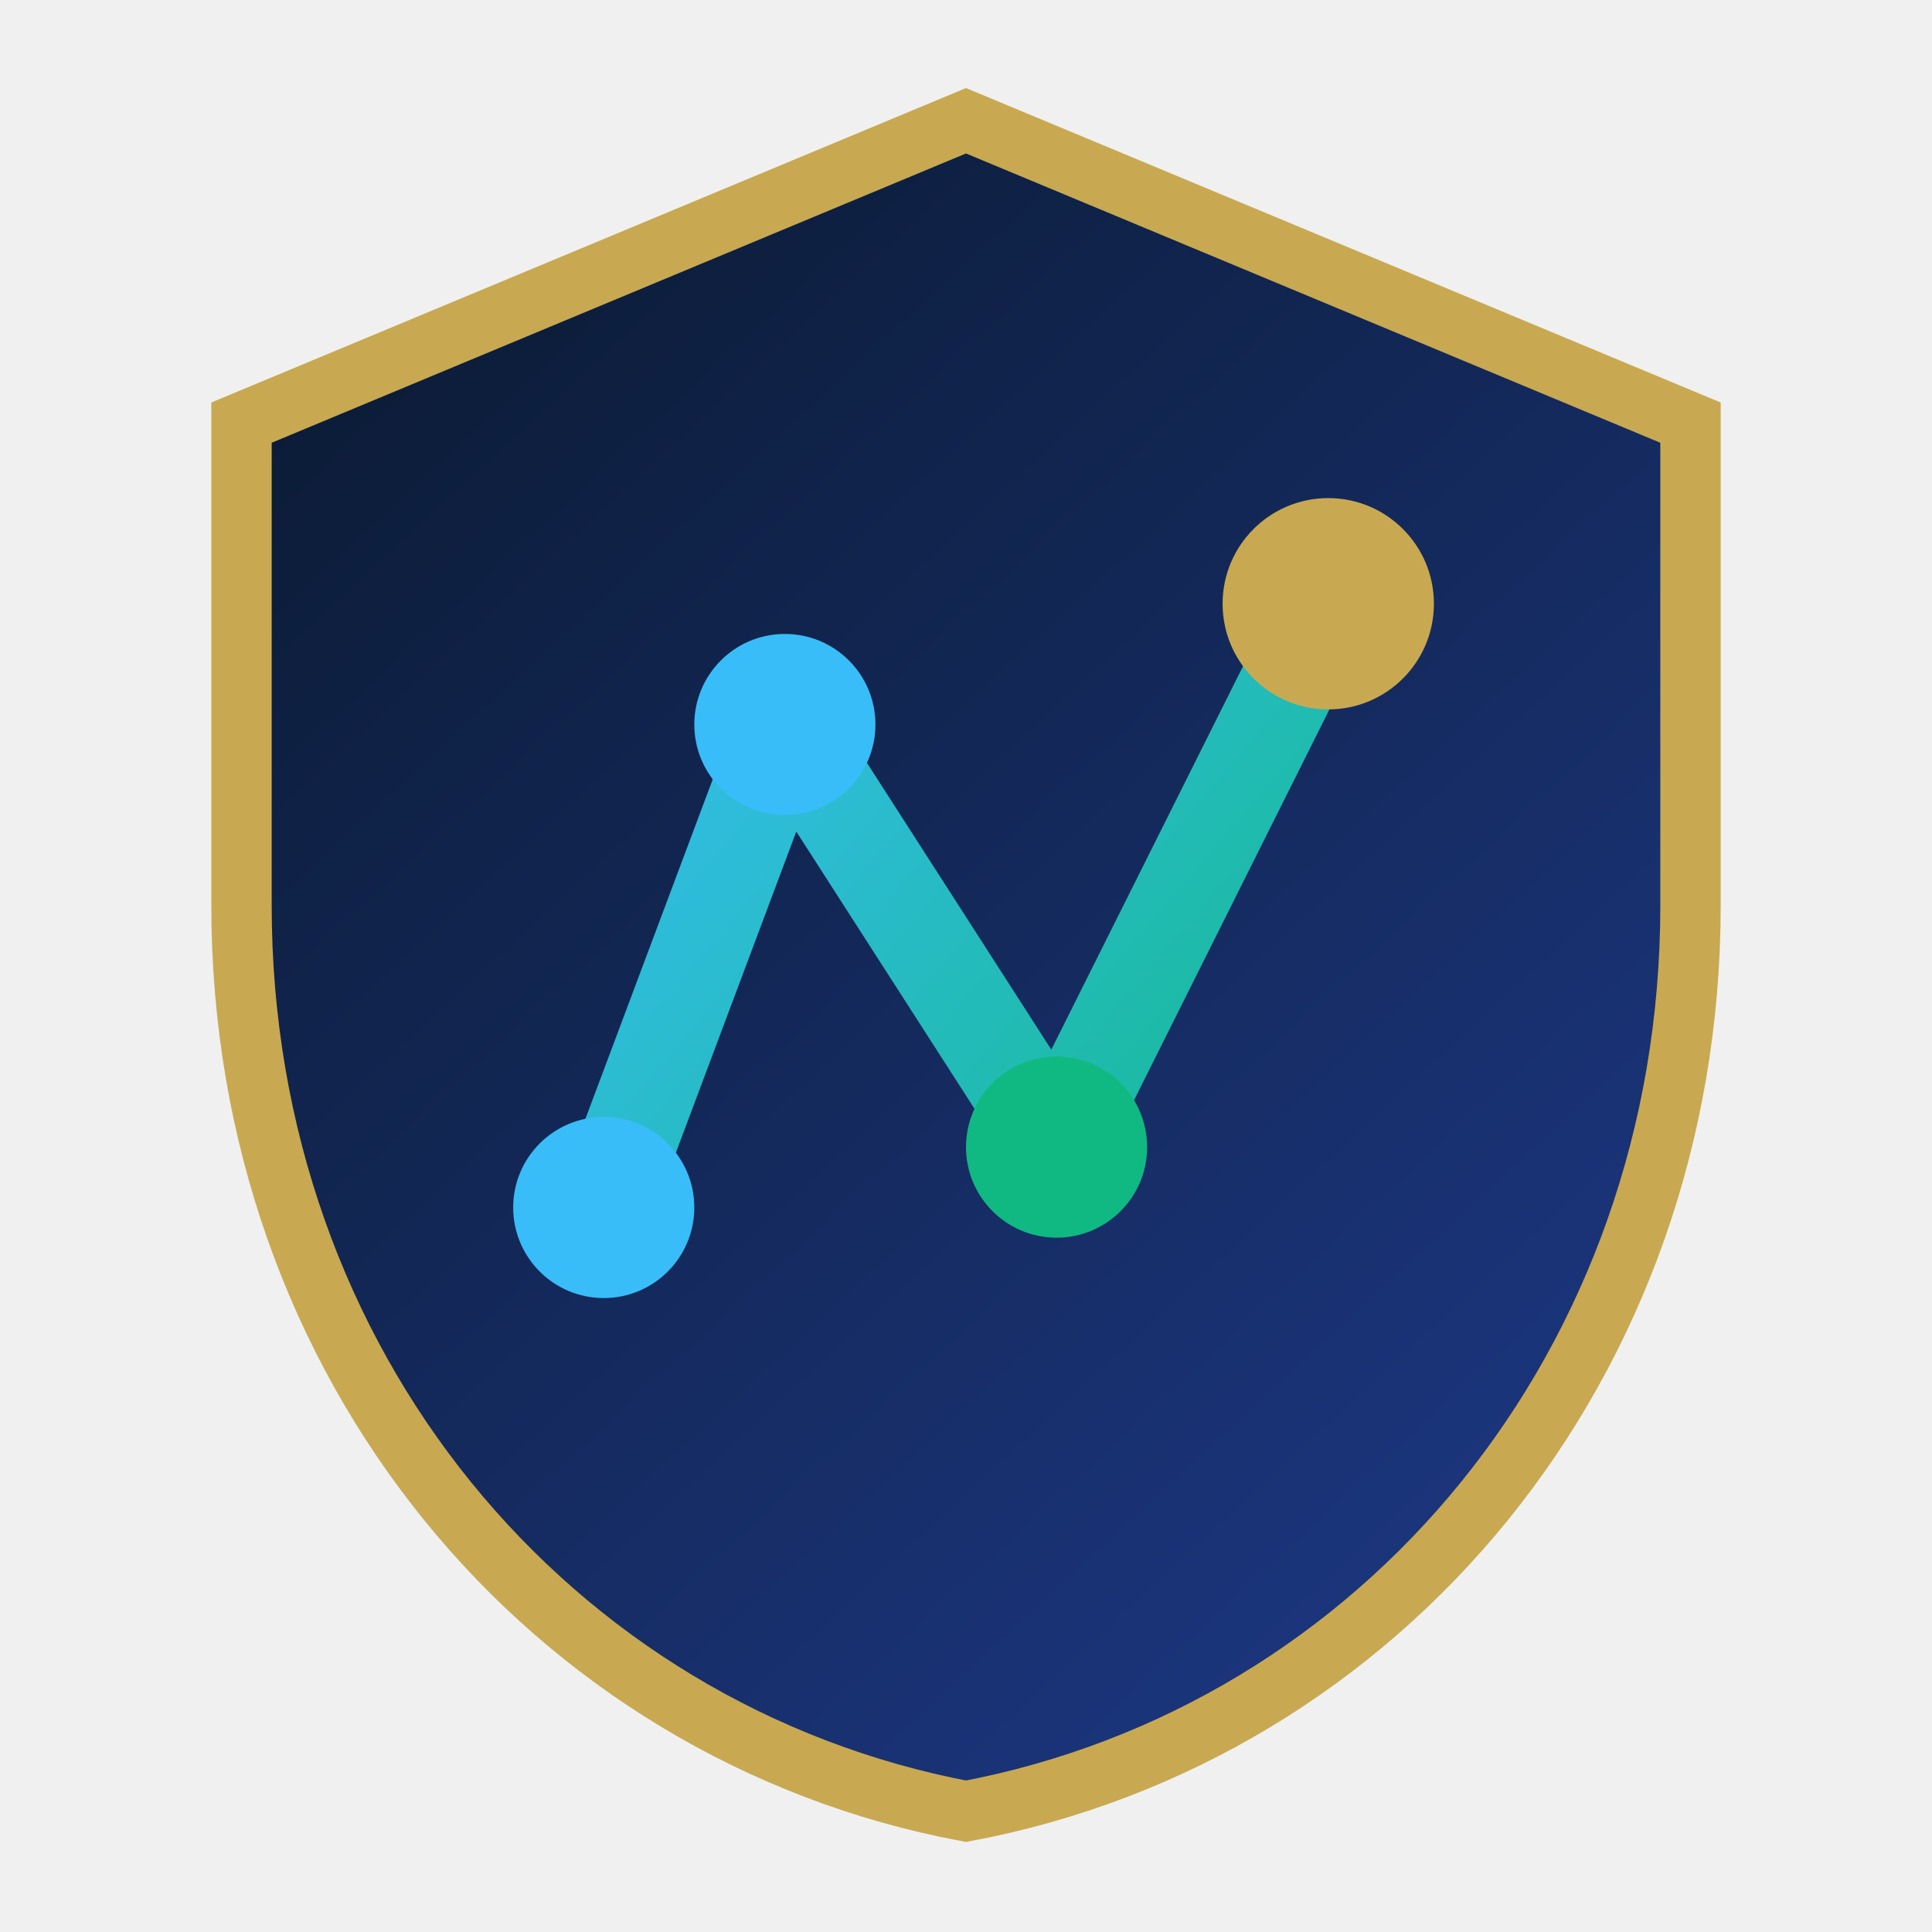
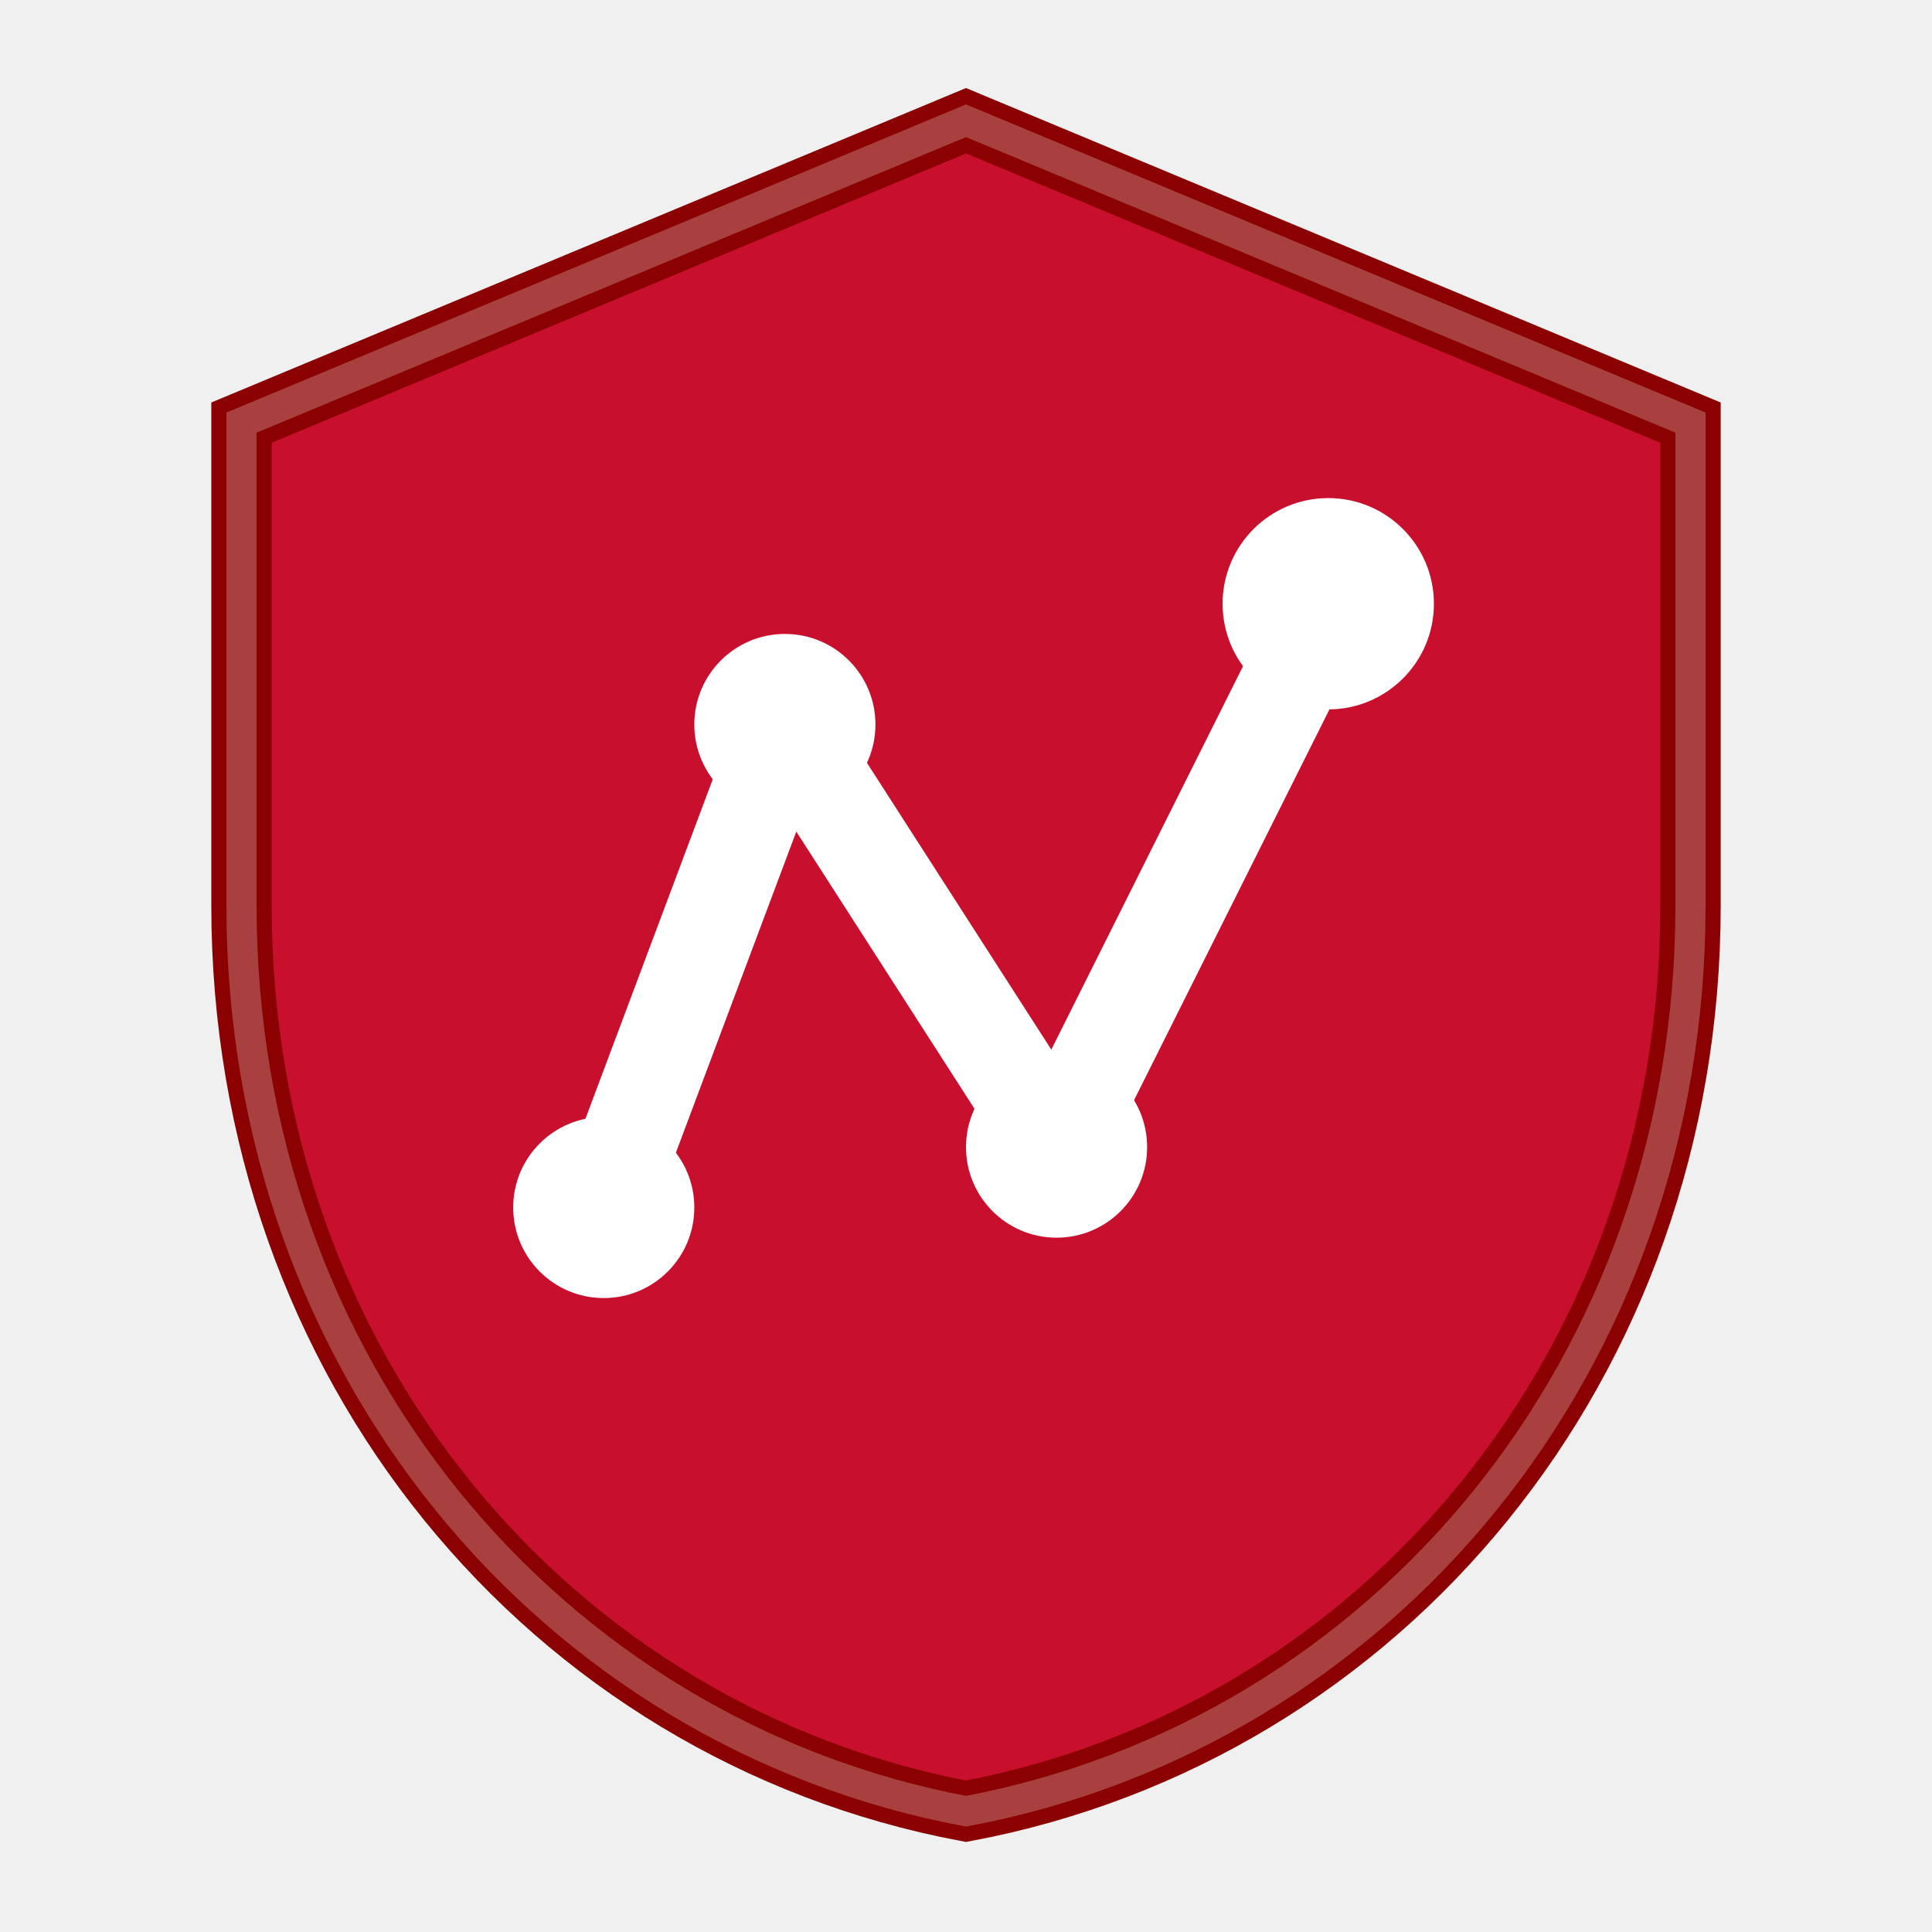
- <svg xmlns="http://www.w3.org/2000/svg" viewBox="0 0 64 64" fill="none" role="img" aria-label="NEXA Enterprise Fraud Intelligence Logo">
-   <defs>
-     <linearGradient id="nexaShield" x1="8" y1="6" x2="56" y2="58" gradientUnits="userSpaceOnUse">
-       <stop offset="0%" stop-color="#0A192F" />
-       <stop offset="100%" stop-color="#1E3A8A" />
-     </linearGradient>
-     <linearGradient id="nexaAccent" x1="18" y1="20" x2="46" y2="44" gradientUnits="userSpaceOnUse">
-       <stop offset="0%" stop-color="#38BDF8" />
-       <stop offset="100%" stop-color="#10B981" />
-     </linearGradient>
-   </defs>
-   <path d="M32 4L8 14V30C8 45.2 18.2 57.4 32 60C45.8 57.4 56 45.2 56 30V14L32 4Z" fill="url(#nexaShield)" stroke="#C8A951" stroke-width="2" />
-   <path d="M20 40L26 24L35 38L44 20" stroke="url(#nexaAccent)" stroke-width="3.2" stroke-linecap="round" stroke-linejoin="round" />
-   <circle cx="20" cy="40" r="3" fill="#38BDF8" />
-   <circle cx="26" cy="24" r="3" fill="#38BDF8" />
-   <circle cx="35" cy="38" r="3" fill="#10B981" />
-   <circle cx="44" cy="20" r="3.5" fill="#C8A951" />
+ <svg xmlns="http://www.w3.org/2000/svg" viewBox="0 0 64 64" fill="none" role="img" aria-label="FIDE AI Fraud Detection — Fidelity Life Assurance Zimbabwe logo">
+   <path d="M32 4L8 14V30C8 45.2 18.2 57.4 32 60C45.8 57.4 56 45.2 56 30V14L32 4Z" fill="#C8102E" stroke="#8B0000" stroke-width="2" />
+   <path d="M32 4L8 14V30C8 45.2 18.2 57.4 32 60C45.8 57.4 56 45.2 56 30V14L32 4Z" fill="none" stroke="#FFFFFF" stroke-opacity="0.25" stroke-width="1" />
+   <path d="M20 40L26 24L35 38L44 20" stroke="#FFFFFF" stroke-width="3.2" stroke-linecap="round" stroke-linejoin="round" />
+   <circle cx="20" cy="40" r="3" fill="#FFFFFF" />
+   <circle cx="26" cy="24" r="3" fill="#FFFFFF" />
+   <circle cx="35" cy="38" r="3" fill="#FFFFFF" />
+   <circle cx="44" cy="20" r="3.5" fill="#FFFFFF" />
</svg>
